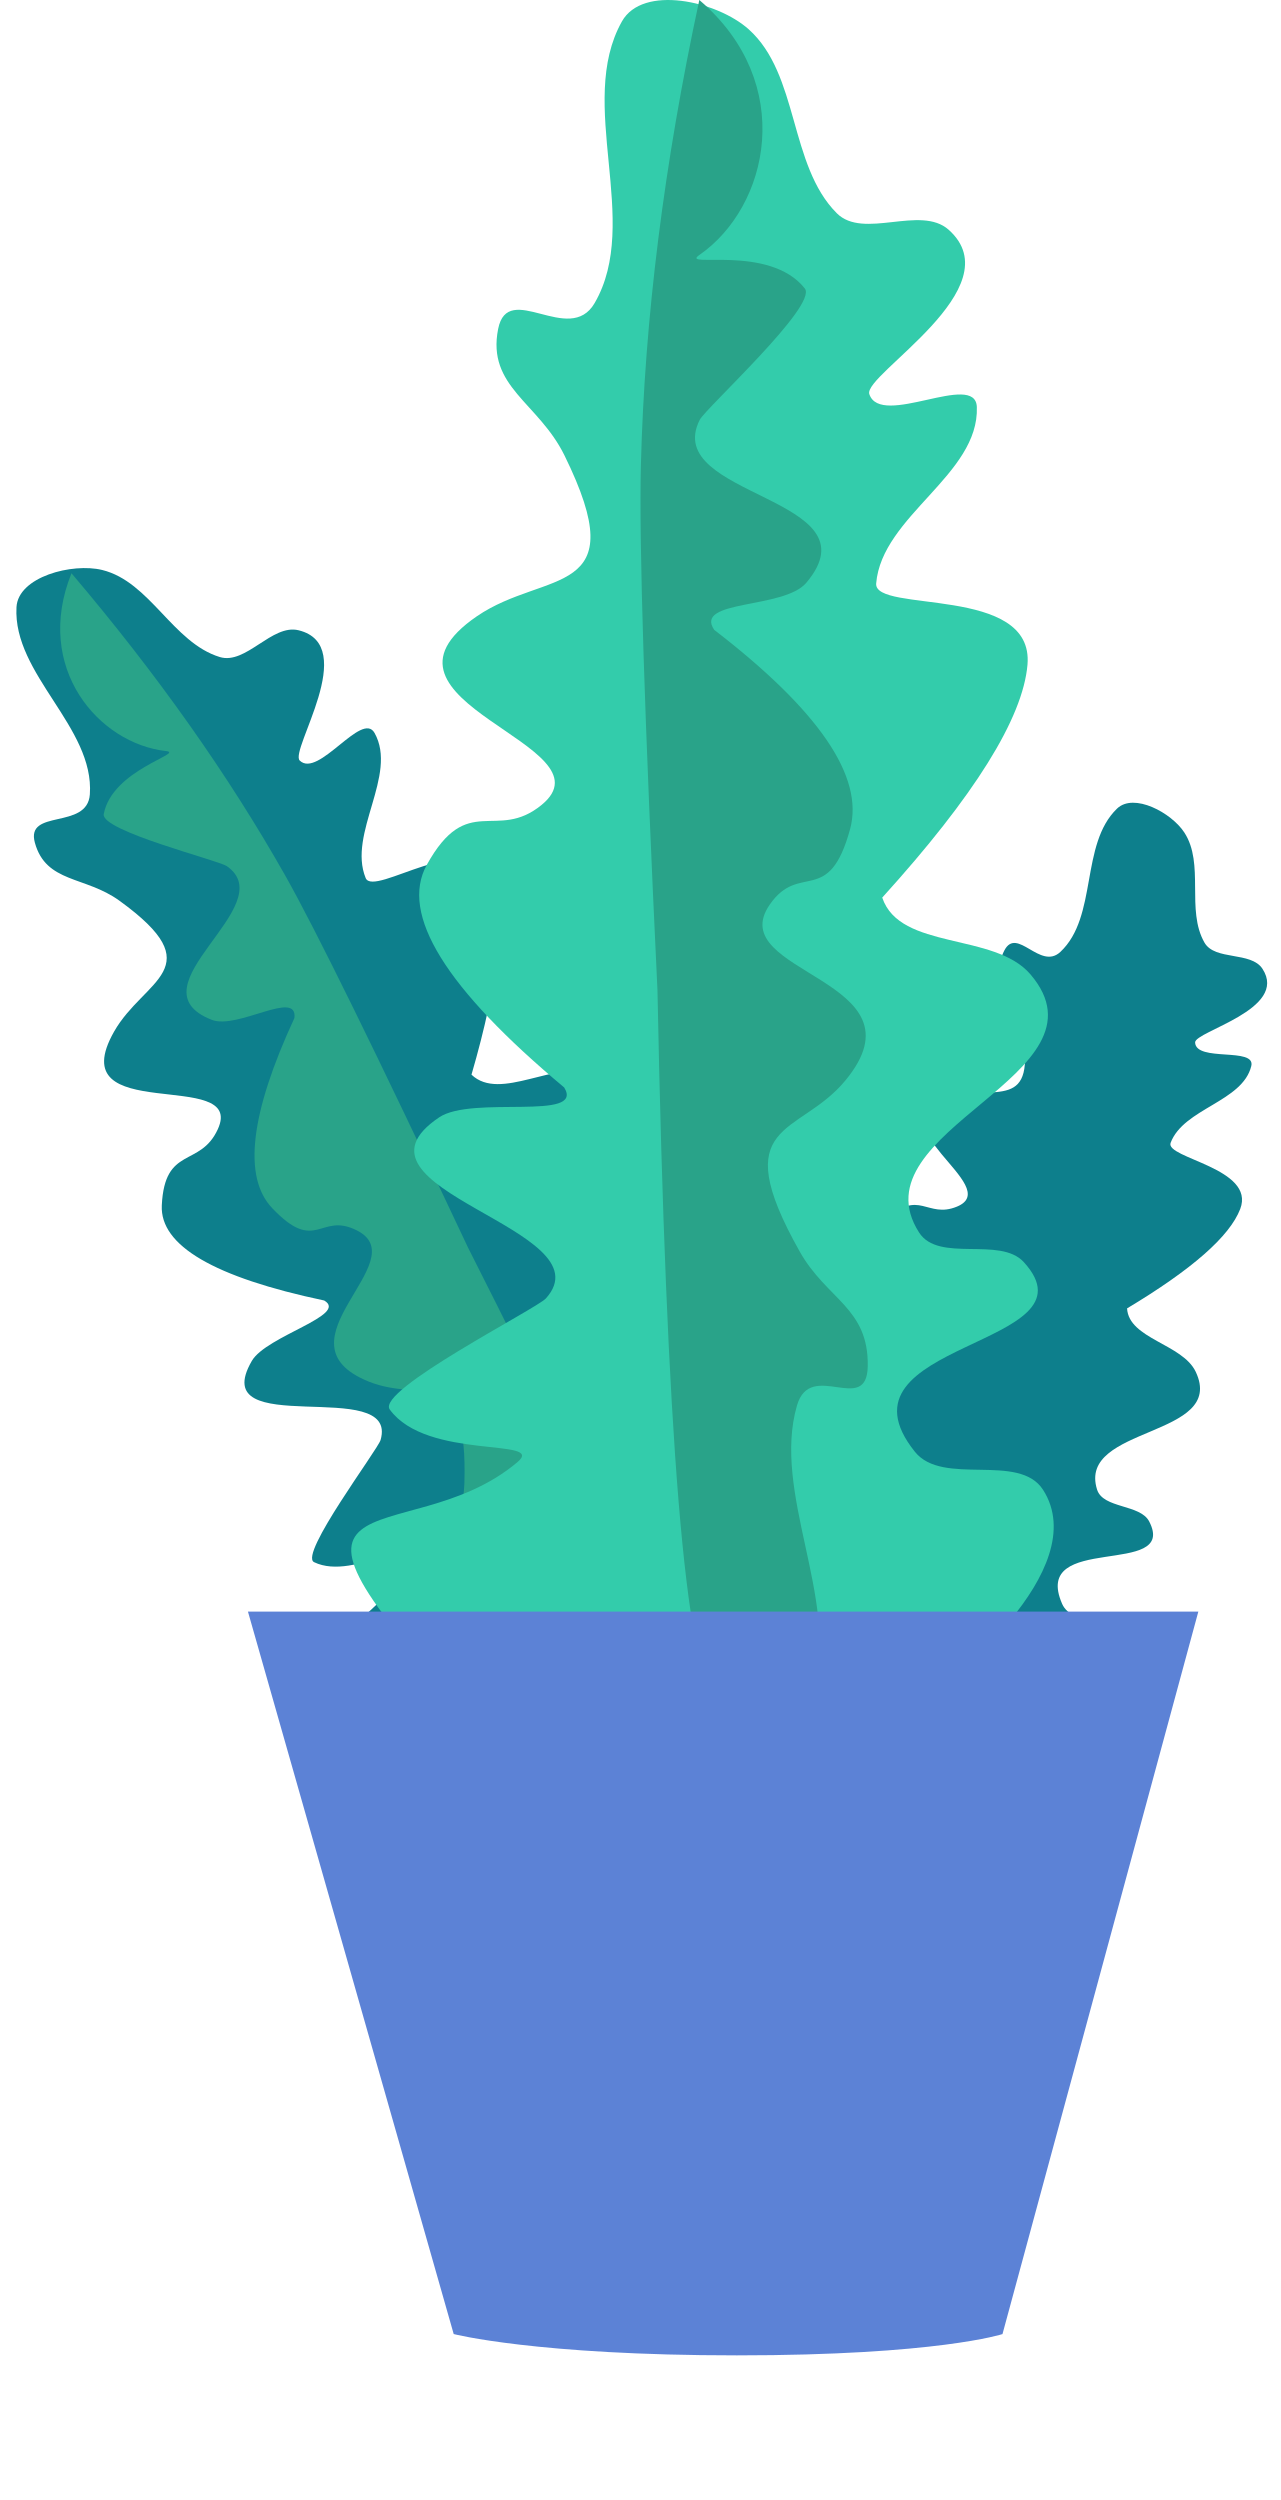
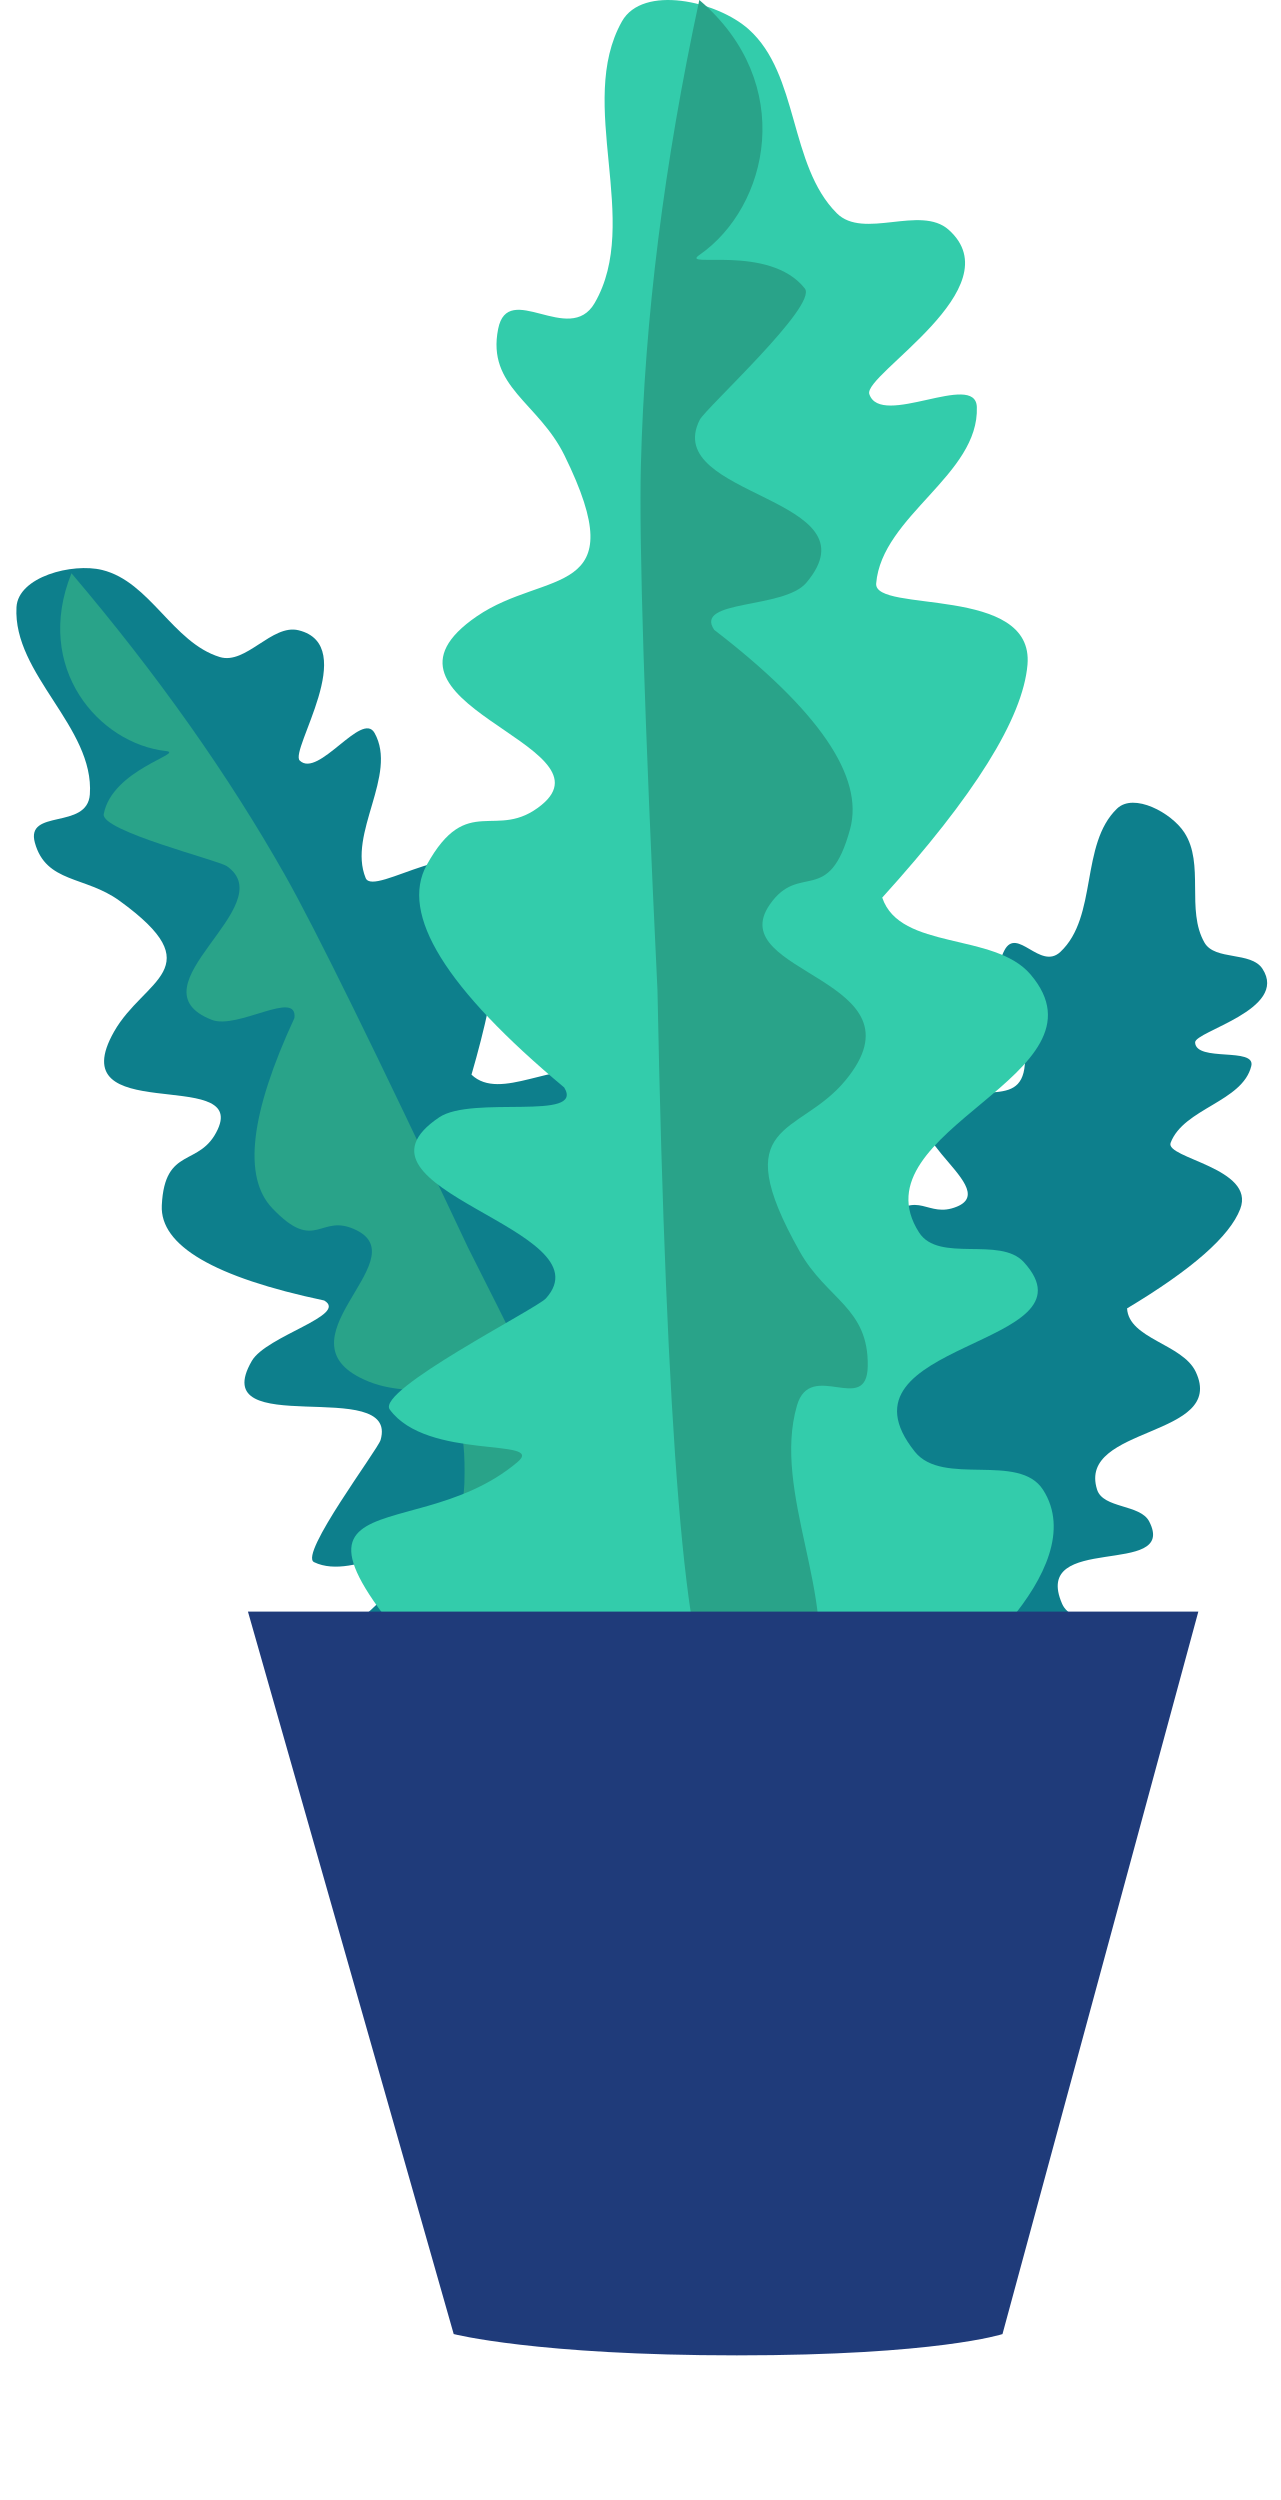
<svg xmlns="http://www.w3.org/2000/svg" viewBox="0 0 62 121">
  <path fill="#0D7F8C" d="M23.524 83.962c-12.927-4.212-5.517-4.063-3.436-8.806.532-1.212-2.906 1.418-4.888.452-.746-.364 3.083-5.442 3.22-5.912.911-3.153-8.512.109-6.232-3.827.702-1.213 4.703-2.22 3.503-2.925-5.331-1.124-7.951-2.658-7.86-4.6.137-2.912 1.85-1.815 2.71-3.687 1.389-3.026-7.657-.082-5.018-4.73 1.447-2.55 4.785-3.054.254-6.335-1.656-1.2-3.545-.844-4.088-2.8-.463-1.67 2.54-.608 2.66-2.345.226-3.253-3.73-5.804-3.551-9.06.08-1.47 2.699-2.155 4.148-1.8 2.317.569 3.412 3.514 5.689 4.213 1.27.39 2.525-1.612 3.817-1.295 2.986.733-.451 5.815.056 6.307.901.874 3.008-2.427 3.62-1.337 1.142 2.035-1.313 4.863-.43 7.022.394.963 5.046-2.517 6.084.052.692 1.713.372 4.868-.962 9.465 1.398 1.336 4.1-.753 5.917-.036 4.312 1.703-3.19 7.604.507 9.691 1.106.624 2.626-1.194 3.795-.778 3.811 1.358-5.05 5.592-.484 7.558 1.436.619 3.313-1.664 4.672-.898 2.86 1.614.07 7.557-.825 8.77" />
  <path fill="#29A389" d="M3.459 27.746c-1.851 4.591 1.332 8.248 4.575 8.605.937.104-2.604.886-3.013 3.05-.153.815 5.549 2.236 5.957 2.52 2.733 1.906-4.769 5.857-.728 7.439 1.246.488 4.162-1.496 4-.088-2.143 4.63-2.502 7.697-1.078 9.2 2.136 2.252 2.303.171 4.101 1.08 2.907 1.471-4.16 5.414.582 7.32 2.6 1.046 4.797-.879 4.621 4.932-.064 2.125-1.357 3.157-.272 5.114.925 1.67 1.83-1.285 3.125.032 2.425 2.467 2.05 7.287 4.45 9.788 1.085 1.13 3.013-.147 3.56-1.446.584-1.384-2.977-9.684-10.682-24.899-4.443-9.432-7.392-15.434-8.847-18.008-2.758-4.88-6.208-9.76-10.351-14.64z" />
  <path fill="#0D7F8C" d="M38.272 81.618c-5.018-9.11-.96-5.159 2.677-6.734.93-.403-2.362-.72-2.964-2.297-.226-.594 4.56-1.445 4.882-1.638 2.154-1.293-4.808-4.38-1.481-5.399 1.025-.314 3.783 1.21 3.482.187-2.39-3.413-3.052-5.64-1.988-6.682 1.597-1.563 1.98-.054 3.437-.655 2.355-.973-4.23-4.042-.332-5.274 2.138-.675 4.264.785 3.448-3.421-.3-1.538-1.539-2.324-.821-3.705.612-1.178 1.735.985 2.709.073 1.823-1.708.946-5.204 2.744-6.937.812-.782 2.632.2 3.255 1.155.997 1.528.071 3.752.977 5.332.506.882 2.25.414 2.806 1.266 1.285 1.97-3.285 3.027-3.26 3.568.047.961 2.946.208 2.719 1.14-.425 1.737-3.27 2.042-3.904 3.715-.283.746 4.13 1.22 3.368 3.204-.507 1.323-2.333 2.926-5.476 4.81.083 1.478 2.682 1.716 3.322 3.067 1.518 3.206-5.749 2.602-4.774 5.702.29.928 2.088.7 2.523 1.544 1.42 2.751-5.736.502-4.214 3.988.48 1.097 2.718.796 3.076 1.934.755 2.399-3.904 4.277-5.036 4.49" />
  <path fill="#33CCAB" d="M23.748 84c-13.018-13.506-4.15-8.608 1.304-13.24 1.395-1.183-4.392-.066-6.188-2.54-.677-.931 7.1-4.872 7.556-5.376 3.057-3.378-10.358-5.274-5.162-8.766 1.602-1.076 7.062.205 6.049-1.444-5.749-4.801-7.966-8.392-6.652-10.772 1.972-3.569 3.362-1.103 5.561-2.906 3.556-2.917-9.205-4.971-3.133-9.13 3.33-2.28 7.678-.79 4.234-7.791-1.26-2.56-3.763-3.314-3.207-6.114.475-2.39 3.448.852 4.67-1.252 2.289-3.942-.913-9.66 1.321-13.632 1.009-1.794 4.6-.99 6.131.377 2.45 2.187 1.947 6.58 4.267 8.905 1.293 1.297 4.051-.417 5.417.802 3.156 2.818-4.15 7.013-3.841 7.953.547 1.67 5.14-1.134 5.204.624.119 3.28-4.601 5.27-4.872 8.541-.121 1.46 7.66.048 7.323 3.935-.225 2.59-2.568 6.347-7.03 11.27.861 2.566 5.424 1.662 7.176 3.717 4.158 4.88-8.57 7.518-5.394 12.49.95 1.486 3.914.17 5.07 1.435 3.766 4.128-9.571 3.81-5.27 9.181 1.353 1.69 5.037.017 6.204 1.843 2.458 3.844-4.6 9.531-6.432 10.484" />
  <path fill="#29A389" d="M33.847 0c4.729 4.034 3.364 10.014 0 12.343-.97.672 3.388-.558 5.106 1.619.646.82-4.803 5.798-5.086 6.358-1.894 3.756 8.683 3.714 5.158 7.886-1.086 1.286-5.46.802-4.457 2.28 5.073 3.903 7.265 7.118 6.576 9.644-1.034 3.79-2.437 1.562-3.885 3.648-2.34 3.373 7.755 3.58 3.647 8.53-2.252 2.716-5.8 1.87-2.202 8.263 1.315 2.337 3.344 2.723 3.295 5.555-.042 2.418-2.768-.348-3.423 1.894-1.227 4.2 2.01 9.367.83 13.59-.533 1.908-3.405 1.628-4.768.5-1.454-1.2-2.393-12.598-2.817-34.191-.63-13.188-.897-21.653-.802-25.396C31.199 15.427 32.14 7.92 33.847 0z" />
-   <path fill="#5C82D6" d="M12 78l9.959 34.968S25.956 114 35.664 114c9.707 0 12.856-1.03 12.856-1.03L58 78" />
+   <path fill="#1F3B7A" d="M12 78l9.959 34.968S25.956 114 35.664 114c9.707 0 12.856-1.03 12.856-1.03L58 78" />
</svg>
